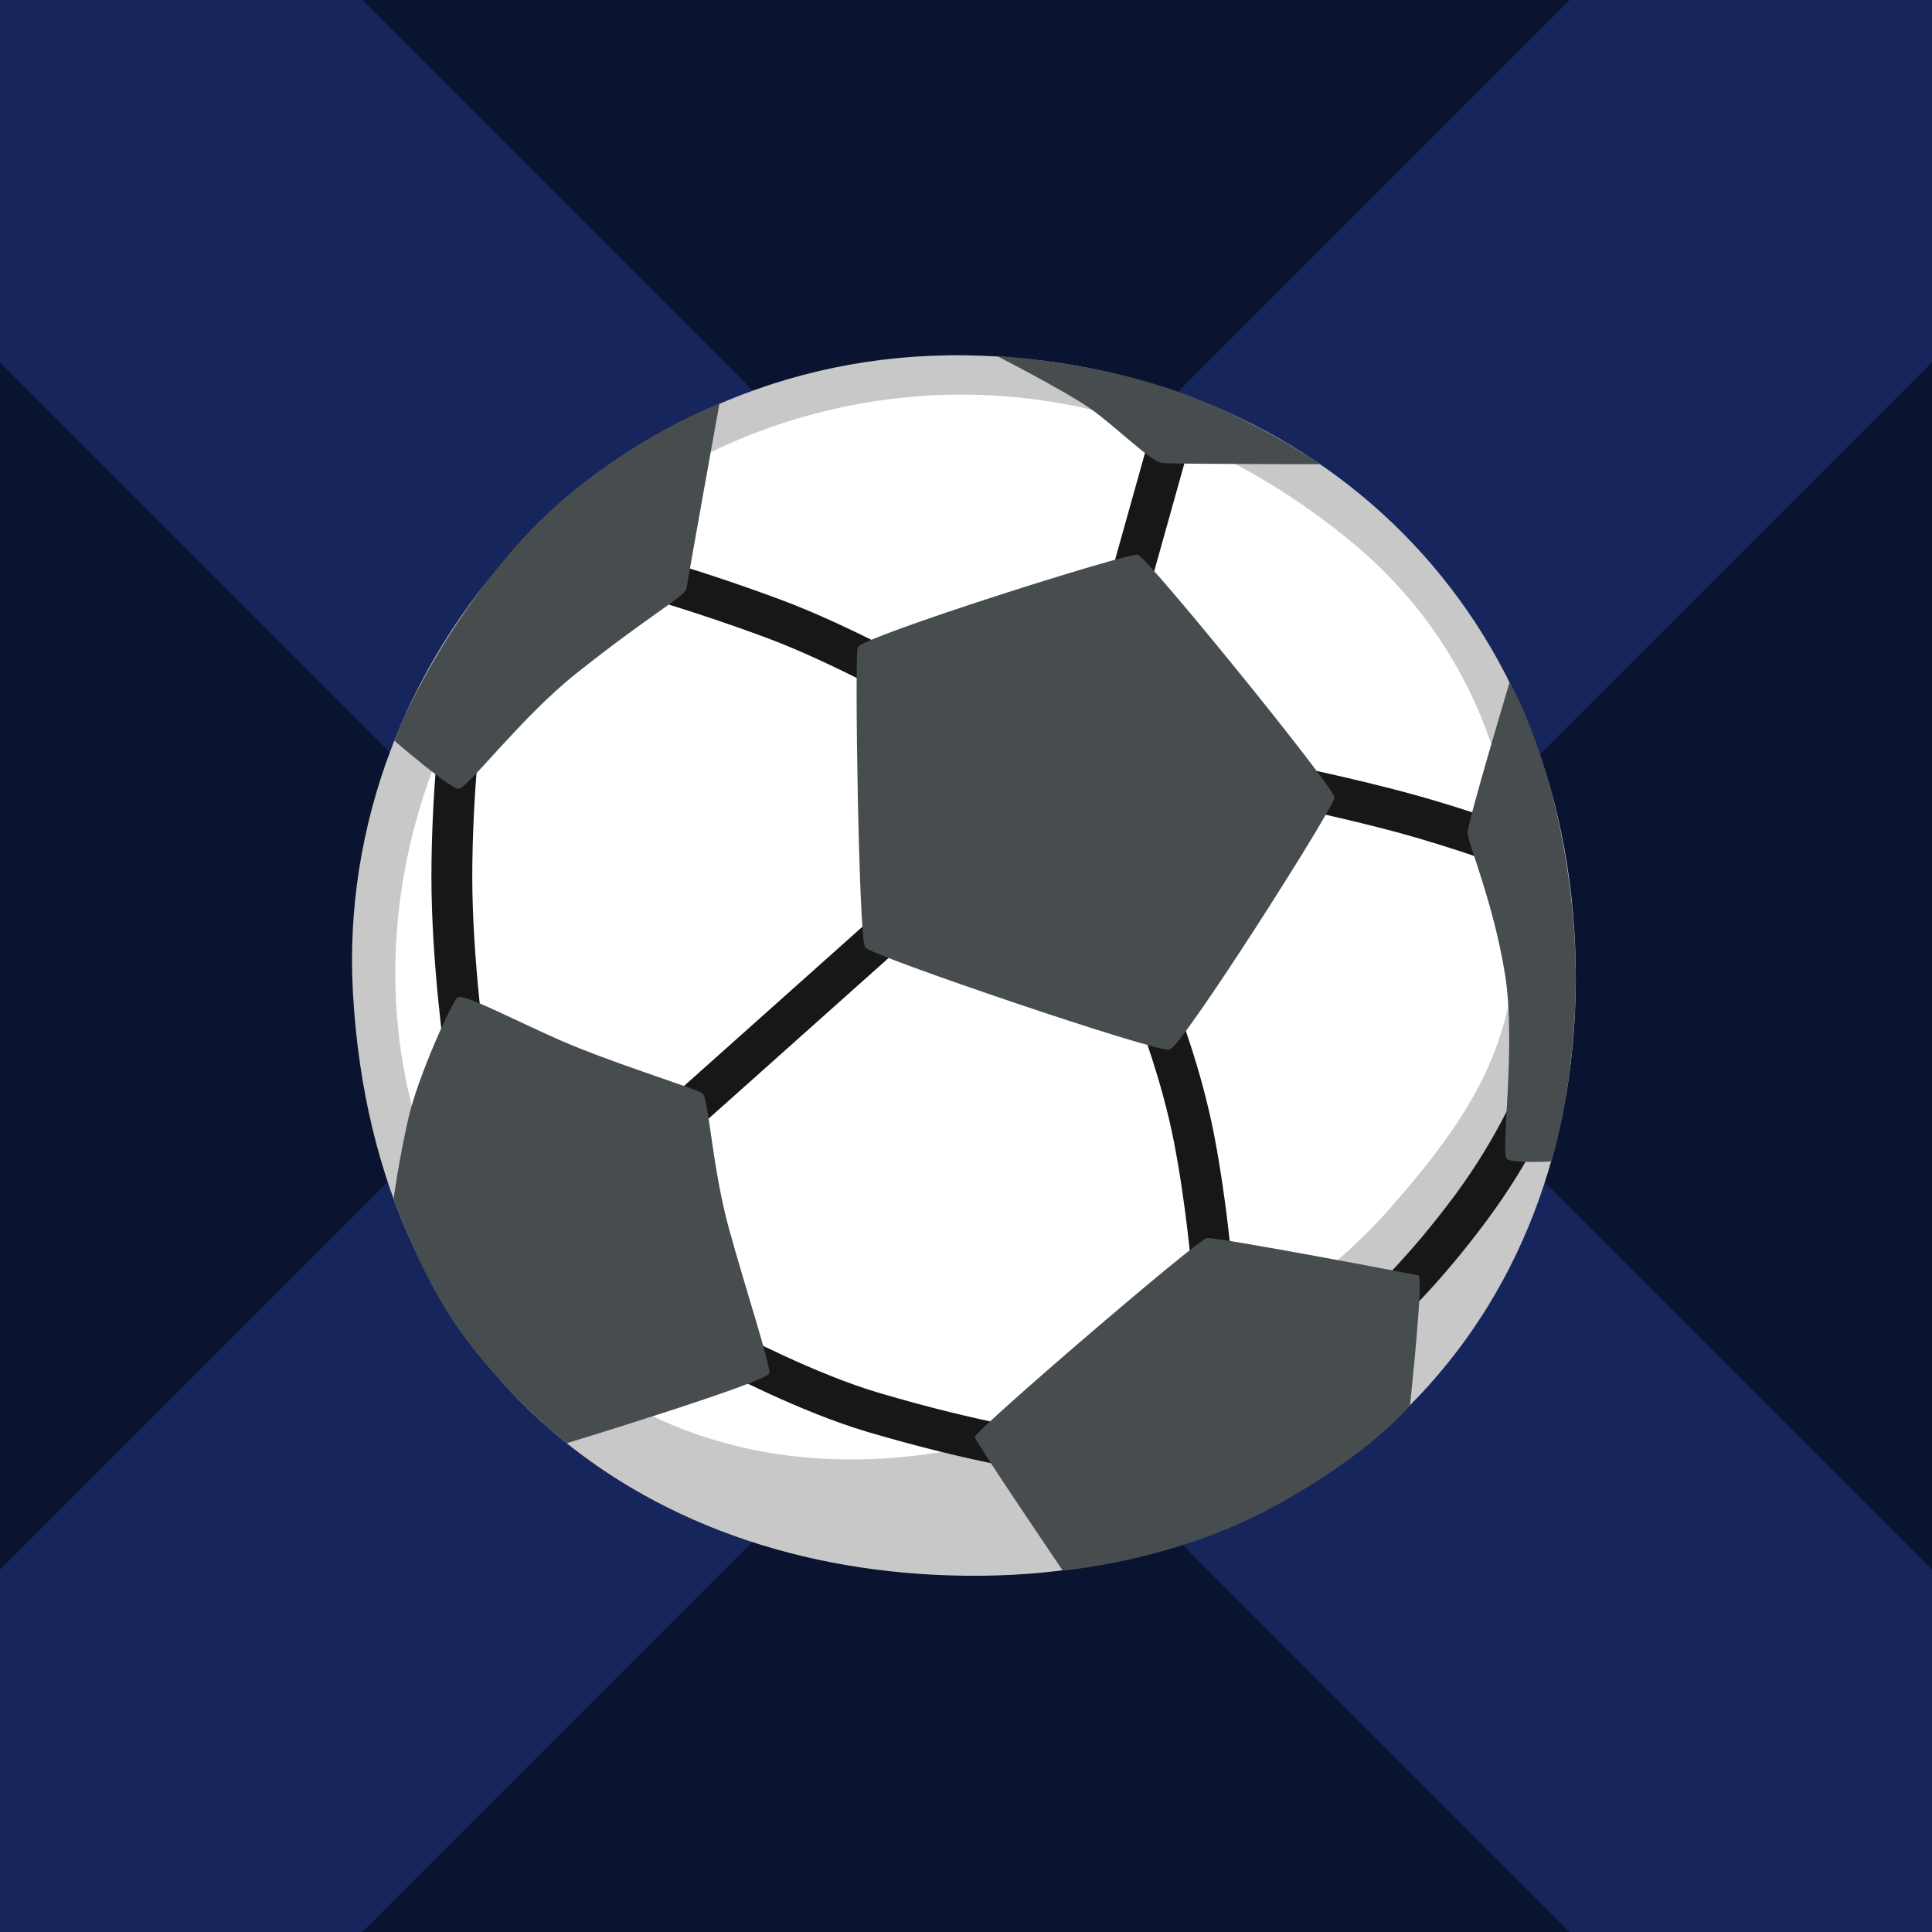
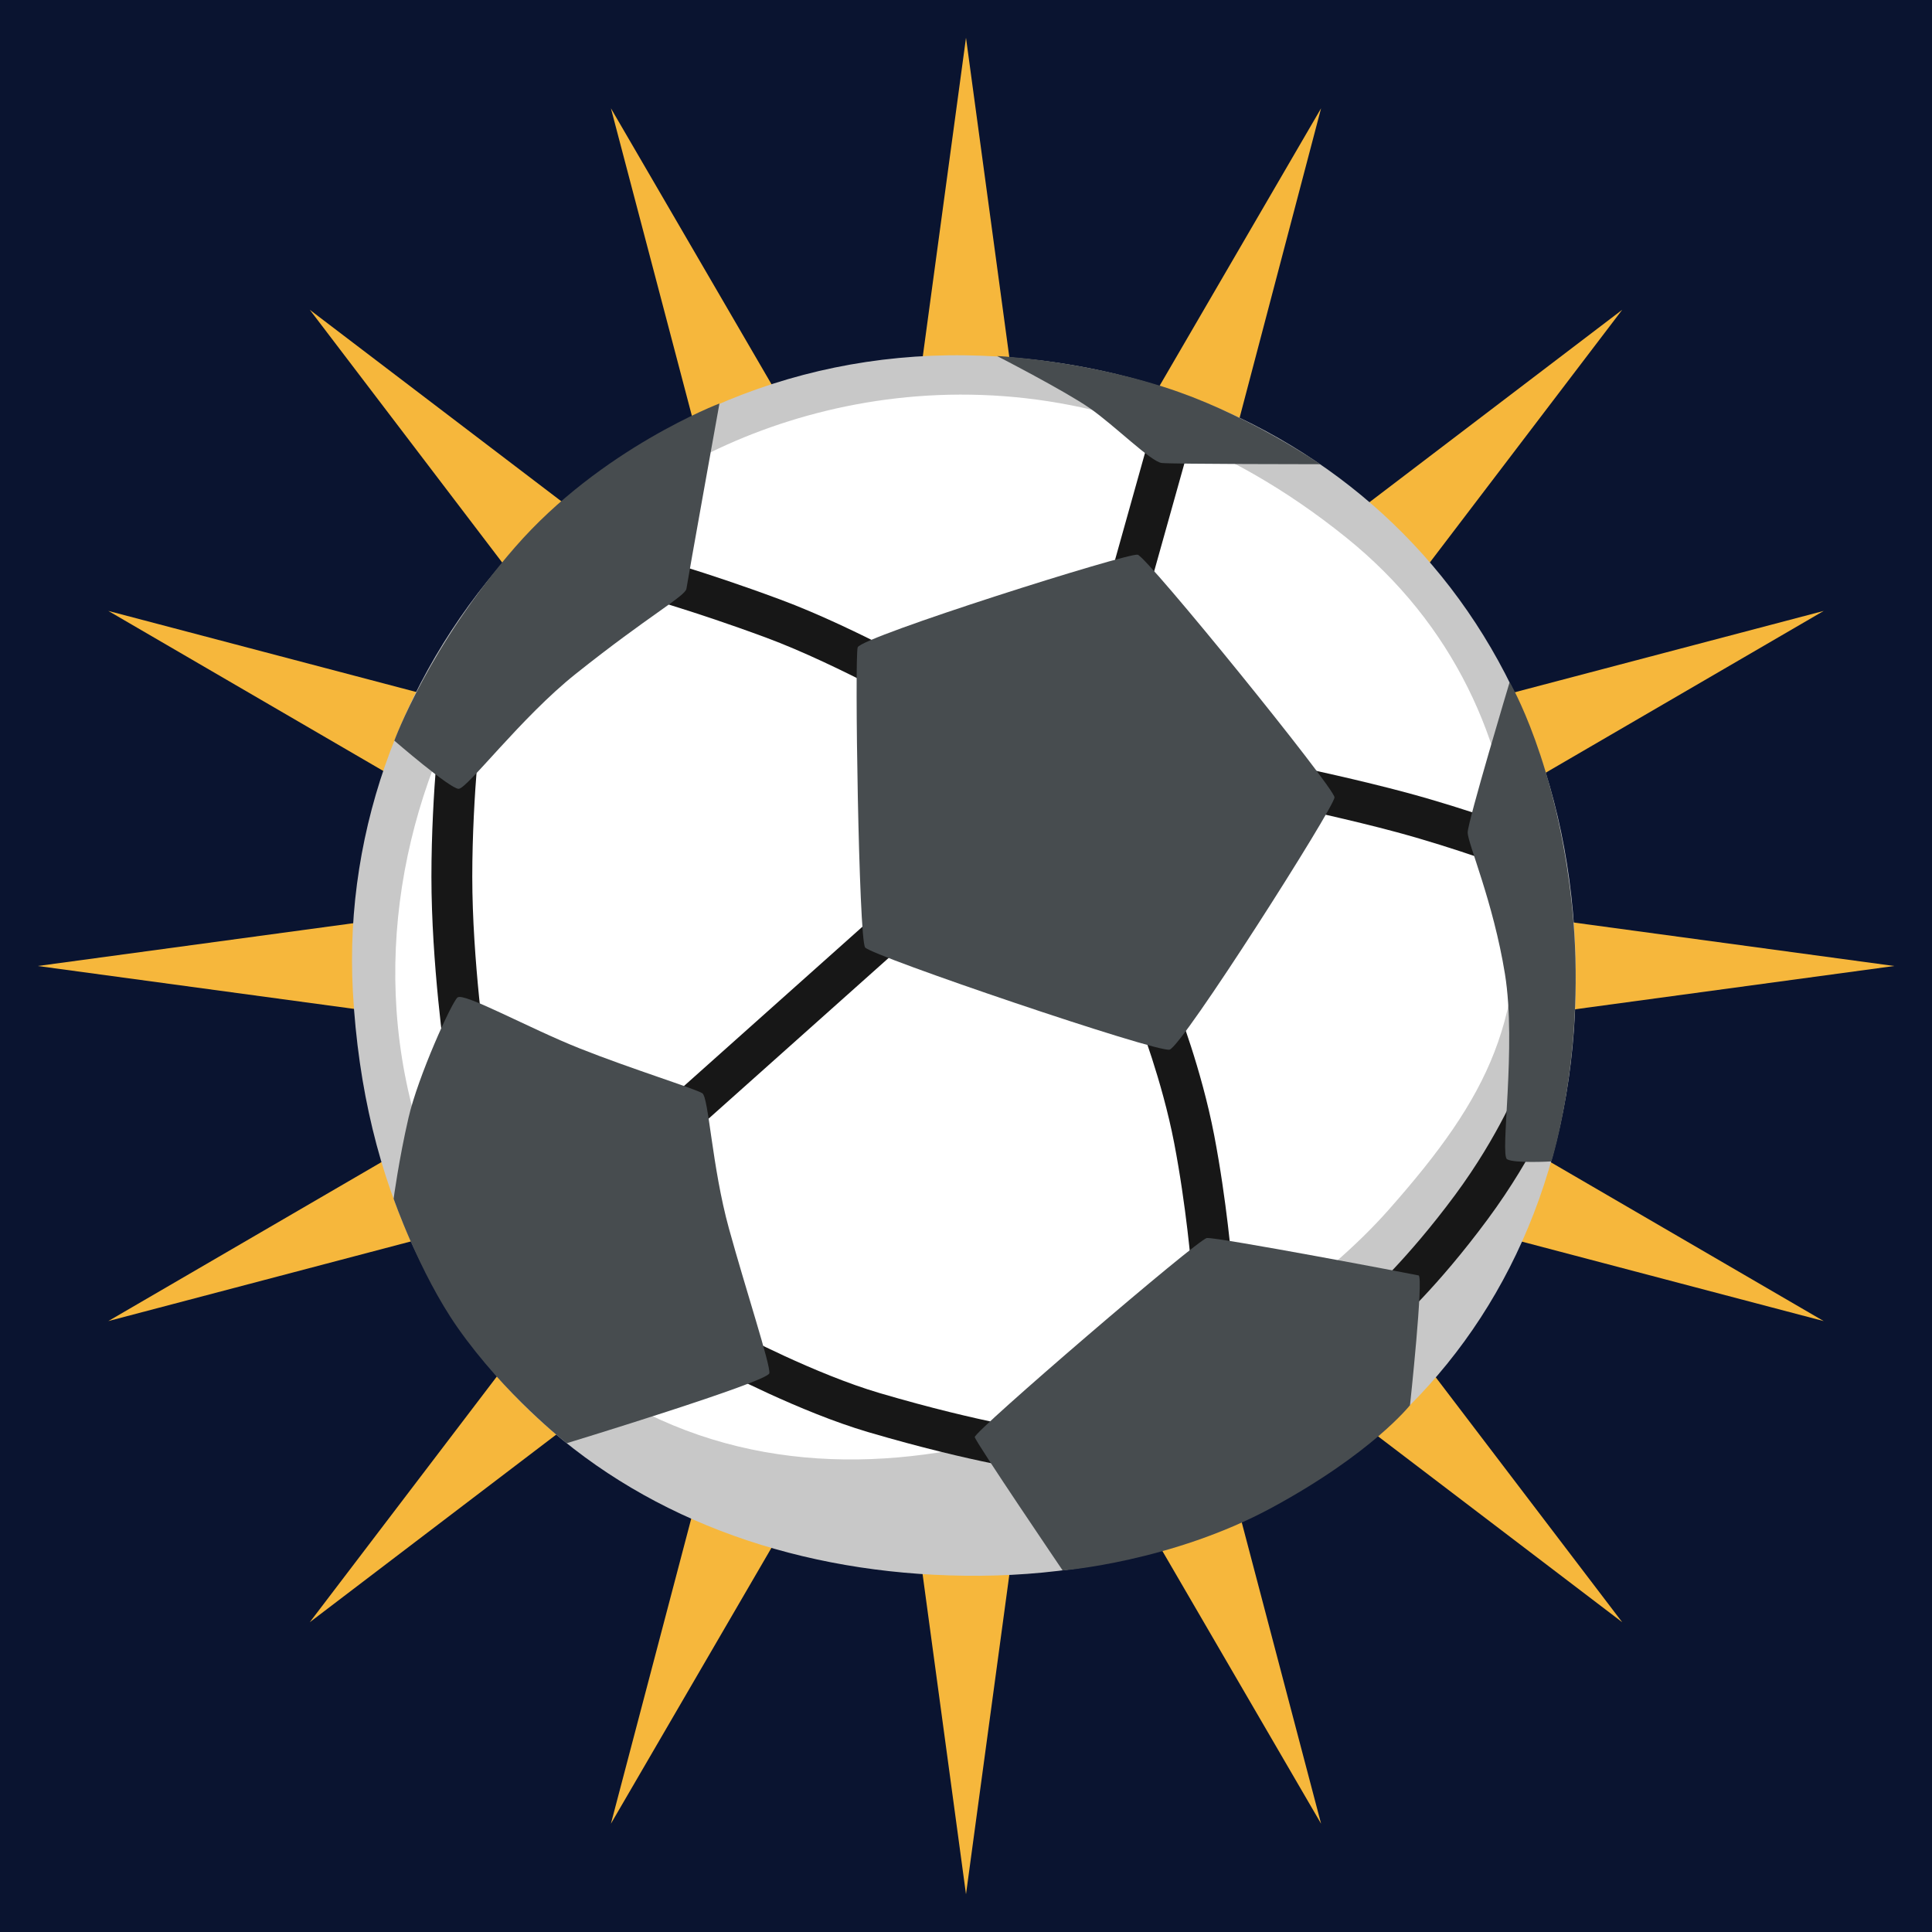
<svg xmlns="http://www.w3.org/2000/svg" width="512" height="512" viewBox="0 0 512 512">
  <rect width="512" height="512" fill="#0a1430" />
-   <path fill="#16255c" d="M0 0 h96 L512 416 v96 h-96 L0 96 Z" />
-   <path fill="#16255c" d="M512 0 v96 L96 512 H0 v-96 L416 0 Z" />
+   <path fill="#f6b73c" d="M405.4 242.9 L502.0 256.0 L405.4 269.1 Z" />
+   <path fill="#f6b73c" d="M399.1 301.1 L483.3 350.1 L389.1 325.3 Z" />
+   <path fill="#f6b73c" d="M370.9 352.4 L429.9 429.9 L352.4 370.9 Z" />
+   <path fill="#f6b73c" d="M325.3 389.1 L350.1 483.3 L301.1 399.1 Z" />
+   <path fill="#f6b73c" d="M269.1 405.4 L256.0 502.0 L242.9 405.4 Z" />
+   <path fill="#f6b73c" d="M210.9 399.1 L161.9 483.3 L186.7 389.1 Z" />
+   <path fill="#f6b73c" d="M159.6 370.9 L82.1 429.9 L141.1 352.4 Z" />
+   <path fill="#f6b73c" d="M122.9 325.3 L28.7 350.1 L112.9 301.1 Z" />
+   <path fill="#f6b73c" d="M106.6 269.1 L10.0 256.0 L106.6 242.9 Z" />
+   <path fill="#f6b73c" d="M112.9 210.9 L28.7 161.9 L122.9 186.7 Z" />
+   <path fill="#f6b73c" d="M141.1 159.6 L82.1 82.1 L159.6 141.1 Z" />
+   <path fill="#f6b73c" d="M186.7 122.9 L161.9 28.7 L210.9 112.9 Z" />
+   <path fill="#f6b73c" d="M242.9 106.6 L256.0 10.0 L269.1 106.6 Z" />
+   <path fill="#f6b73c" d="M301.1 112.9 L350.1 28.7 L325.3 122.9 Z" />
+   <path fill="#f6b73c" d="M352.4 141.1 L429.9 82.1 L370.9 159.6 Z" />
+   <path fill="#f6b73c" d="M389.1 186.7 L483.3 161.9 L399.1 210.9 Z" />
+   <circle cx="256" cy="256" r="150" fill="#12204a" />
  <g transform="translate(256,256) scale(2.7) translate(-64,-64)">
    <path style="fill:#C8C8C8;" d="M63.95,4.06C28.43,3.56,2.05,33.98,3.82,66.51c2.09,38.31,29.48,57.56,61.52,57.34  c33.66-0.23,59.2-24.09,58.5-60.13C123.15,27.74,96.69,4.53,63.95,4.06z" />
    <path style="fill:#FFFFFF;" d="M35.86,15.21C11,29.46-4.78,69.85,21.7,100.41c3.24,3.74,8.39,6.35,12.3,8.13  c26.7,12.07,59.01-6.49,71.51-20.64c9.92-11.23,13.57-18.68,12.39-34.01c-0.91-11.92-6.01-23.43-16.58-31.94  C77.42,2.67,51.65,6.15,35.86,15.21z" />
    <g>
      <path style="fill:#171717;" d="M60.9,39.79c-0.09-0.05-9.34-5.36-16.52-8.02c-7.48-2.77-13-4.26-13.06-4.27l1.03-3.86   c0.23,0.06,5.75,1.54,13.42,4.39c7.5,2.78,16.74,8.08,17.13,8.31L60.9,39.79z" />
    </g>
    <g>
      <rect x="71.73" y="18.18" transform="matrix(0.2698 -0.9629 0.9629 0.2698 40.3089 93.5178)" style="fill:#171717;" width="20.17" height="4" />
    </g>
    <g>
      <path style="fill:#171717;" d="M117.6,54.52c-0.05-0.02-5.37-2.04-11.31-3.65c-4.47-1.21-10.23-2.44-10.29-2.45l0.83-3.91   c0.24,0.05,5.92,1.26,10.5,2.5c6.15,1.66,11.47,3.69,11.7,3.77L117.6,54.52z" />
    </g>
    <g>
      <path style="fill:#171717;" d="M86.13,93.76c0-0.06-0.5-6.16-1.7-12.4c-1.19-6.16-3.46-11.96-3.48-12.01l3.72-1.47   c0.1,0.25,2.43,6.19,3.69,12.73c1.24,6.47,1.74,12.58,1.76,12.84L86.13,93.76z" />
    </g>
    <g>
      <path style="fill:#171717;" d="M106.02,99.32l-2.64-3.01c0.04-0.03,3.88-3.43,8.62-9.83c4.38-5.92,6.4-11.1,6.42-11.16l3.73,1.43   c-0.09,0.23-2.24,5.75-6.94,12.1C110.2,95.63,106.19,99.17,106.02,99.32z" />
    </g>
    <g>
      <rect x="30.24" y="68.04" transform="matrix(0.746 -0.6659 0.6659 0.746 -35.0204 48.257)" style="fill:#171717;" width="31.02" height="4" />
    </g>
    <g>
      <path style="fill:#171717;" d="M12.91,73.35c-0.06-0.39-1.38-9.64-1.38-18.1c0-8.44,0.96-16.25,1.01-16.58l3.97,0.5   c-0.01,0.08-0.97,7.9-0.97,16.08c0,8.16,1.33,17.44,1.34,17.53L12.91,73.35z" />
    </g>
    <g>
      <path style="fill:#171717;" d="M71.3,113.65c-0.25-0.03-6.35-0.8-16.9-3.9c-6.72-1.98-14.4-6.04-14.73-6.21l1.88-3.53   c0.08,0.04,7.65,4.05,13.98,5.91c10.2,3,16.2,3.76,16.26,3.77L71.3,113.65z" />
    </g>
    <path style="fill:#474C4F;" d="M53.37,32.72c-0.31,0.78,0.1,28.63,0.73,29.46s28.63,10.34,29.88,10.03  c1.25-0.31,16.19-23.82,16.19-24.76S81.79,23.84,80.85,23.63C79.91,23.42,53.79,31.67,53.37,32.72z" />
    <path style="fill:#474C4F;" d="M117.36,36.14c0,0-4.12,13.71-4.12,14.76c0,1.04,2.51,6.79,3.66,13.89  c1.15,7.1-0.52,17.76,0.21,18.18c0.73,0.42,4.35,0.21,4.35,0.21s3.49-10.97,2.02-25.07C122.01,44,117.36,36.14,117.36,36.14z" />
    <path style="fill:#474C4F;" d="M87.64,90.7c-0.84,0.08-22.88,19.01-22.78,19.54c0.1,0.52,8.63,13.09,8.63,13.09  s10.72-0.85,20.54-6.17s13.55-10.05,13.55-10.05s1.36-12.64,0.84-12.74C107.91,94.25,88.69,90.6,87.64,90.7z" />
    <path style="fill:#474C4F;" d="M14.09,67.09c-0.57,0.47-3.87,7.73-4.81,11.81c-0.94,4.07-1.46,7.94-1.46,7.94s2.51,7.26,6.27,12.64  c4.66,6.66,10.72,11.36,10.72,11.36s19.78-6.03,19.89-6.87s-2.3-8.15-3.97-14.21c-1.67-6.06-1.98-12.85-2.61-13.27  c-0.63-0.42-7-2.4-12.01-4.39S14.72,66.57,14.09,67.09z" />
    <path style="fill:#474C4F;" d="M7.89,41.88c0,0,5.47,4.73,6.31,4.73c0.84,0,6.14-7.02,11.49-11.28c7.21-5.75,10.76-7.63,10.87-8.36  c0.1-0.73,3.24-18.18,3.24-18.18s-11.6,4.39-20.06,14.1S7.89,41.88,7.89,41.88z" />
    <path style="fill:#474C4F;" d="M67.05,4.13c0,0,6.67,3.43,9.1,5.12c2.43,1.69,6.01,5.27,7.07,5.38c1.05,0.11,15.56,0.12,15.56,0.12  s-6.58-4.5-13.87-7.08C76.14,4.56,67.05,4.13,67.05,4.13z" />
  </g>
</svg>
